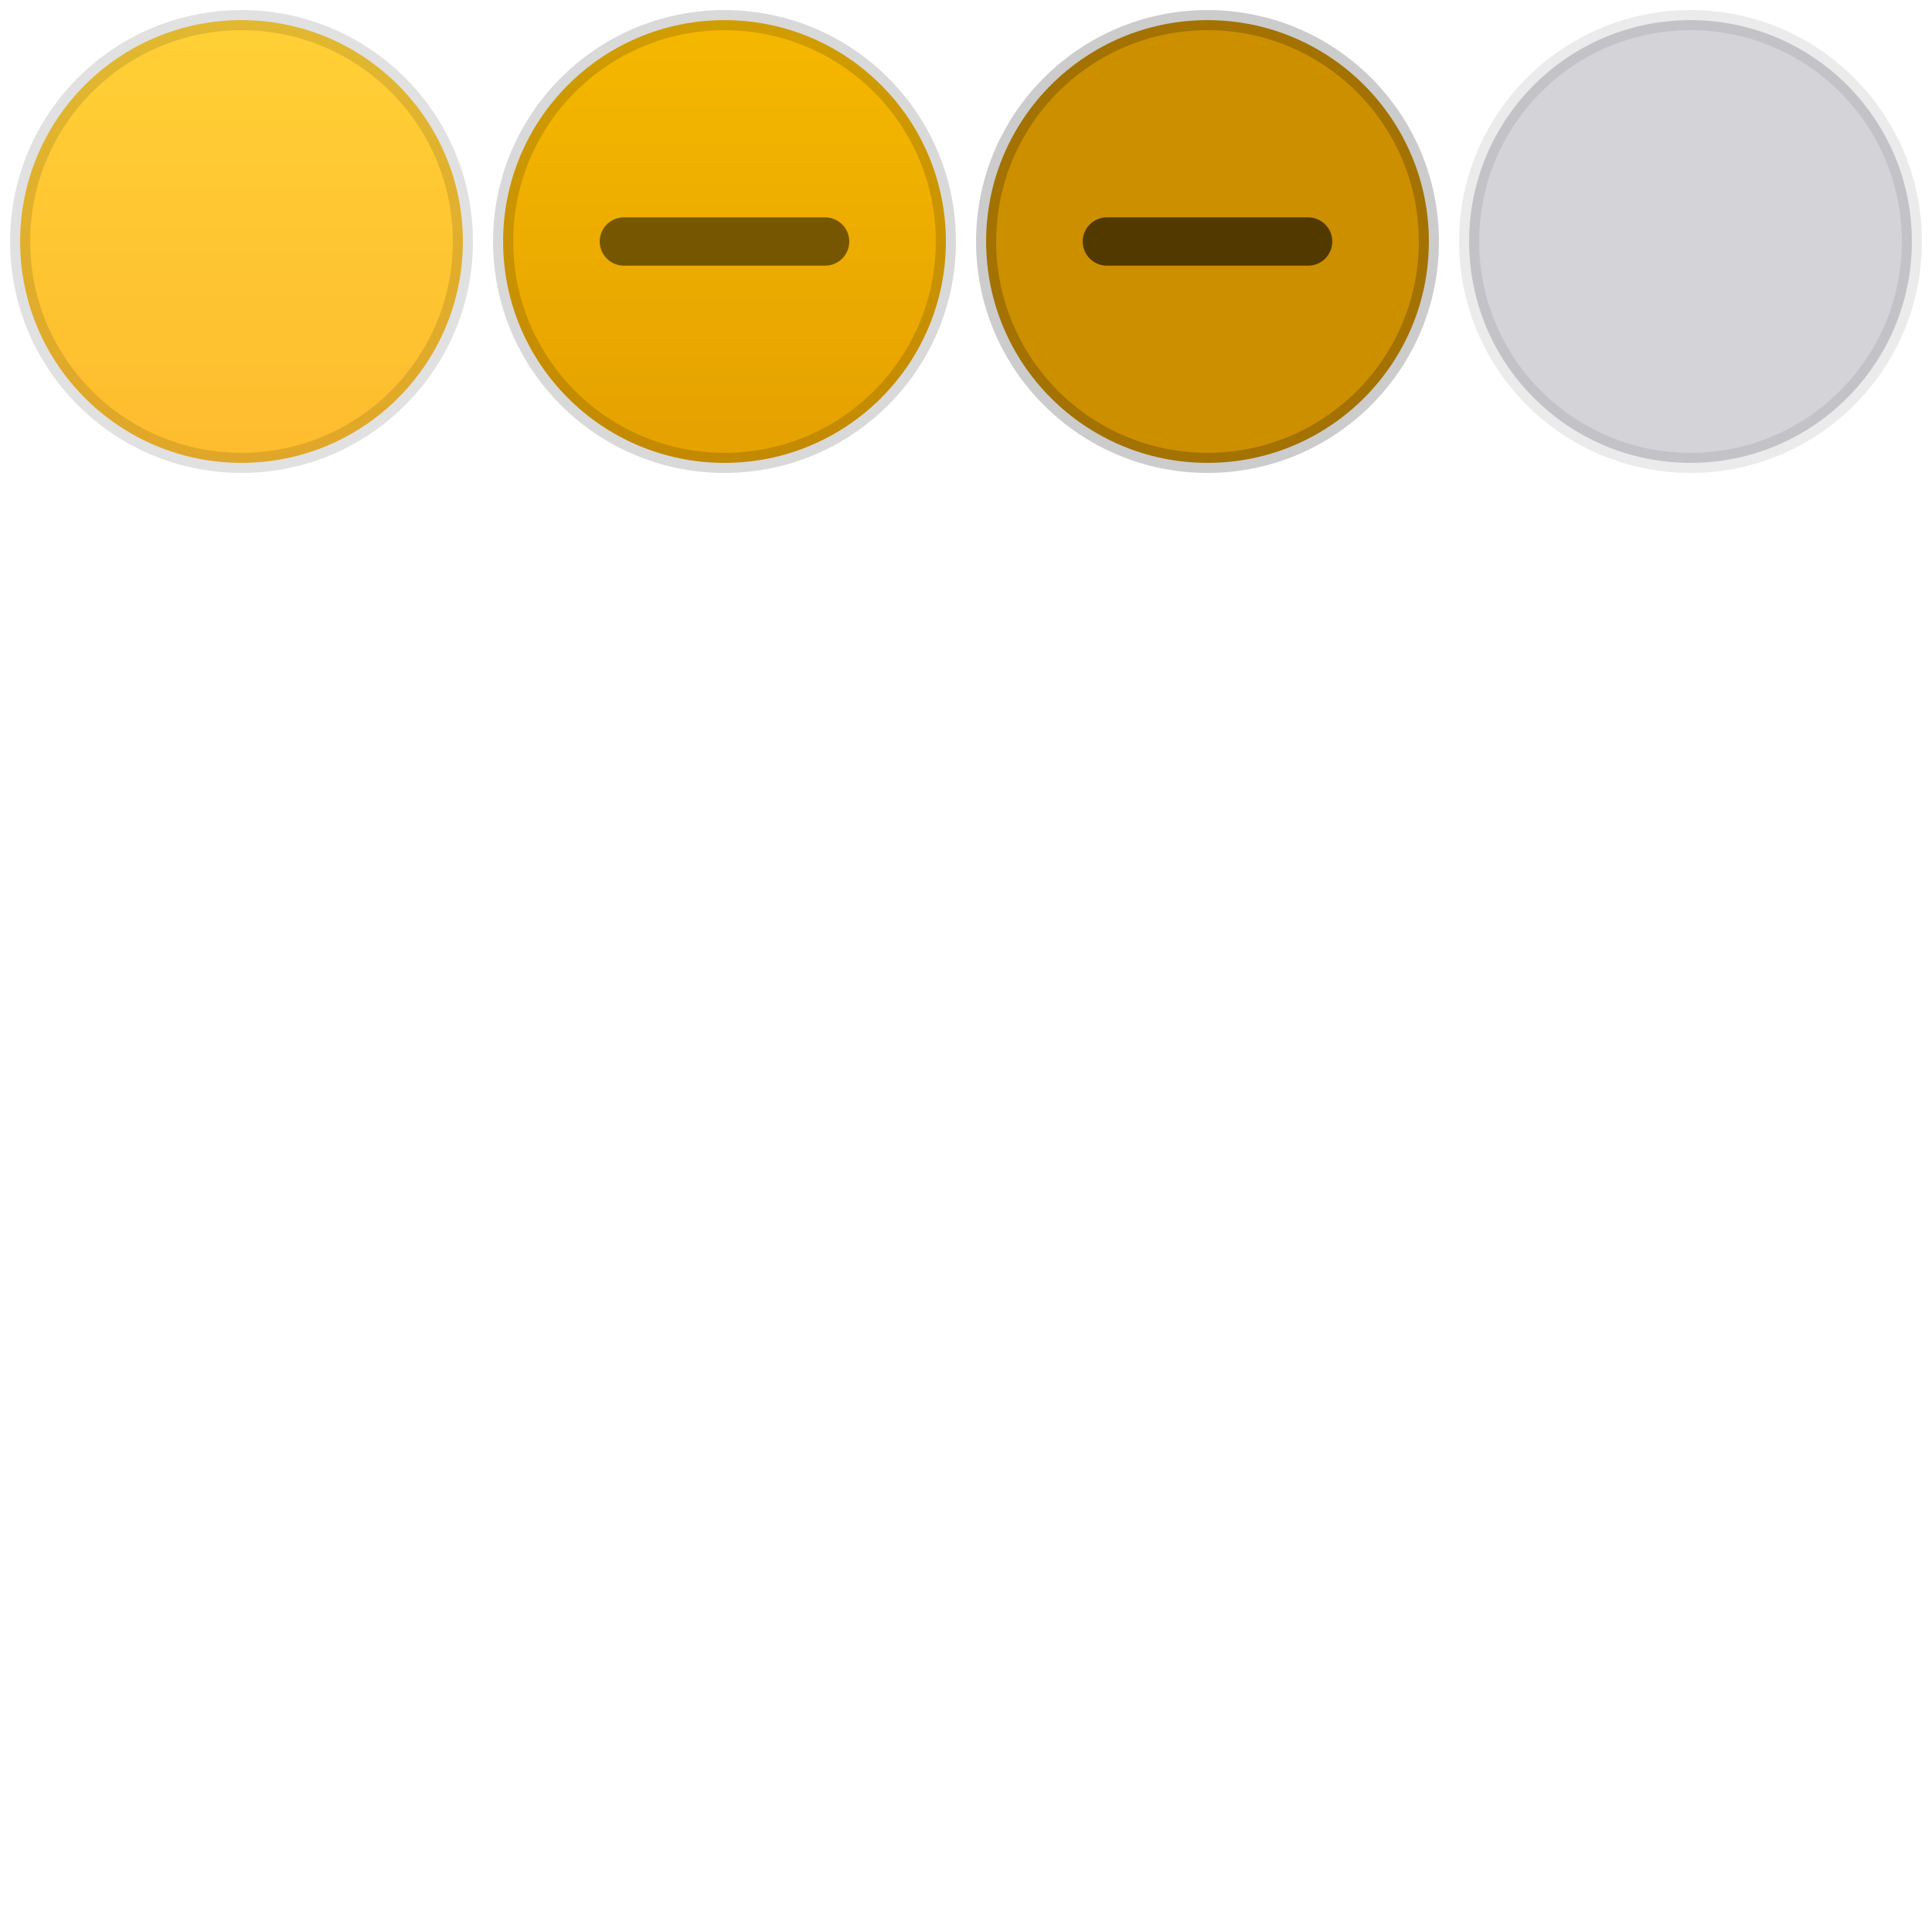
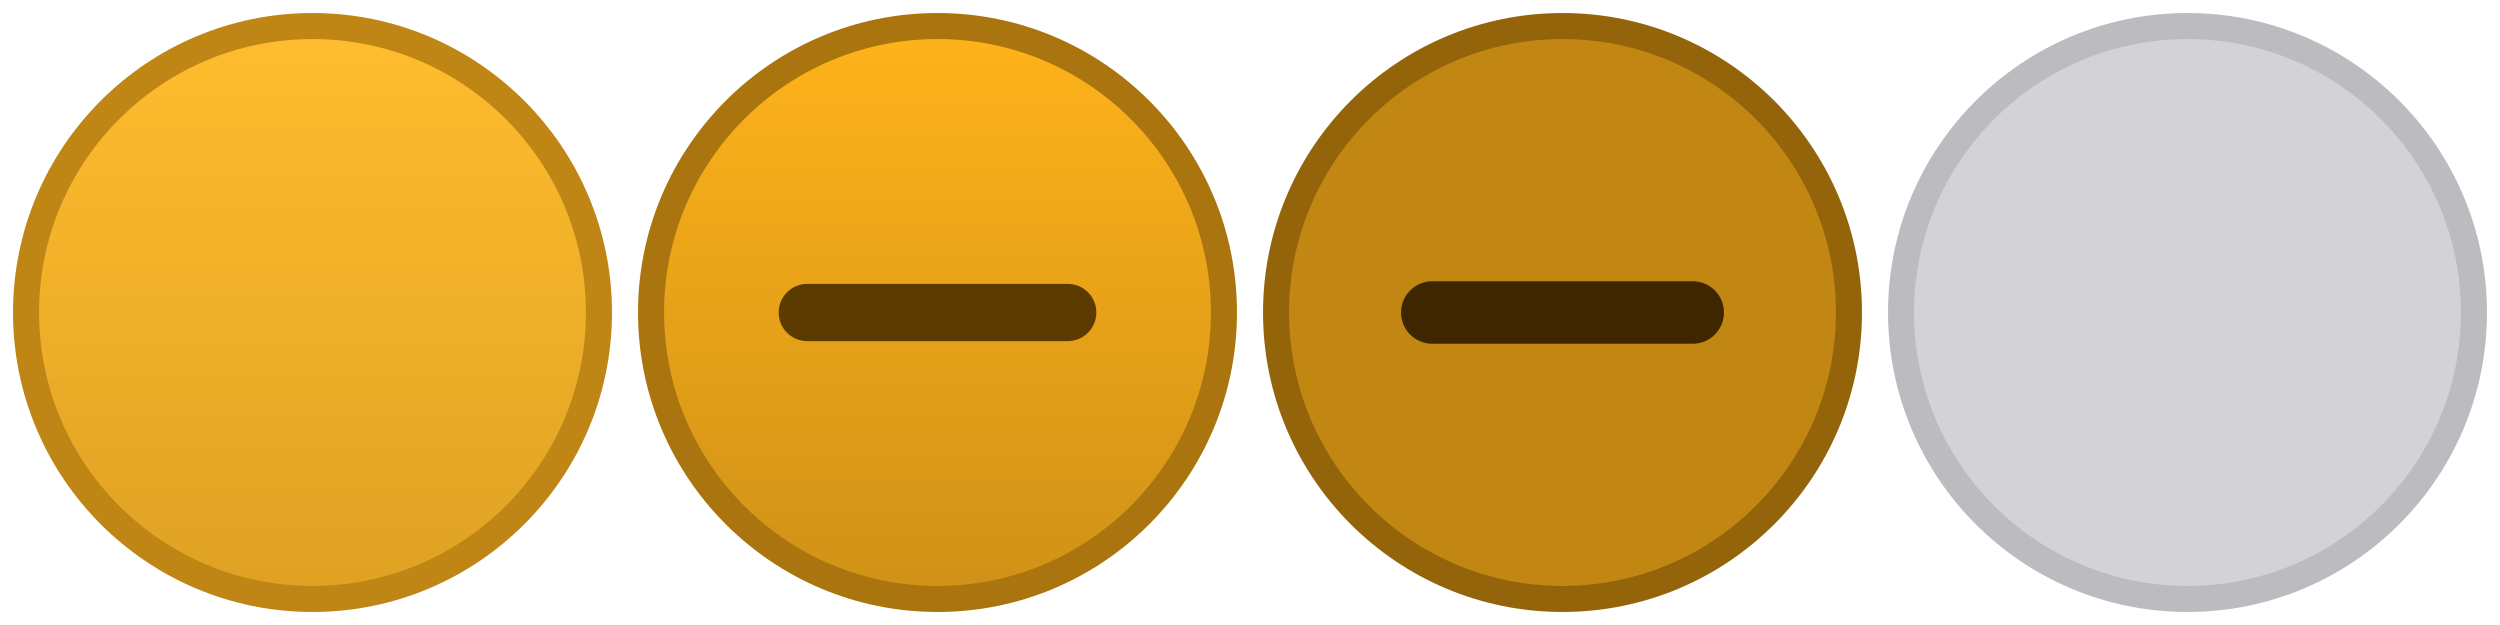
- <svg xmlns="http://www.w3.org/2000/svg" width="48" height="48" viewBox="0 0 48 48">
+ <svg xmlns="http://www.w3.org/2000/svg" width="48" height="12" viewBox="0 0 48 12">
  <defs>
    <linearGradient id="minGrad" x1="0" y1="0" x2="0" y2="1">
-       <stop offset="0%" stop-color="#FFD036" />
-       <stop offset="100%" stop-color="#FEBC2E" />
+       <stop offset="0%" stop-color="#FFBD2E" />
+       <stop offset="100%" stop-color="#DEA123" />
    </linearGradient>
    <linearGradient id="minGradHover" x1="0" y1="0" x2="0" y2="1">
-       <stop offset="0%" stop-color="#F5B800" />
-       <stop offset="100%" stop-color="#E5A100" />
+       <stop offset="0%" stop-color="#FFB31A" />
+       <stop offset="100%" stop-color="#CF9117" />
    </linearGradient>
  </defs>
-   <circle cx="6" cy="6" r="5.5" fill="url(#minGrad)" stroke="rgba(0,0,0,0.12)" stroke-width="0.5" />
-   <circle cx="18" cy="6" r="5.5" fill="url(#minGradHover)" stroke="rgba(0,0,0,0.15)" stroke-width="0.5" />
-   <line x1="15.5" y1="6" x2="20.5" y2="6" stroke="rgba(0,0,0,0.5)" stroke-width="1.2" stroke-linecap="round" />
-   <circle cx="30" cy="6" r="5.5" fill="#CC8F00" stroke="rgba(0,0,0,0.2)" stroke-width="0.5" />
-   <line x1="27.5" y1="6" x2="32.5" y2="6" stroke="rgba(0,0,0,0.6)" stroke-width="1.2" stroke-linecap="round" />
-   <circle cx="42" cy="6" r="5.5" fill="#D4D4D8" stroke="rgba(0,0,0,0.08)" stroke-width="0.5" />
+   <g id="active-center">
+     <circle cx="6" cy="6" r="5.5" fill="url(#minGrad)" stroke="#BF8515" stroke-width="0.5" />
+   </g>
+   <g id="hover-center">
+     <circle cx="18" cy="6" r="5.5" fill="url(#minGradHover)" stroke="#AA740E" stroke-width="0.5" />
+     <line x1="15.5" y1="6" x2="20.5" y2="6" stroke="#5C3B00" stroke-width="1.1" stroke-linecap="round" />
+   </g>
+   <g id="pressed-center">
+     <circle cx="30" cy="6" r="5.5" fill="#C28612" stroke="#94640A" stroke-width="0.5" />
+     <line x1="27.5" y1="6" x2="32.5" y2="6" stroke="#3D2600" stroke-width="1.2" stroke-linecap="round" />
+   </g>
+   <g id="deactivated-center">
+     <circle cx="42" cy="6" r="5.5" fill="#D2D2D7" stroke="#BCBCC0" stroke-width="0.5" />
+   </g>
</svg>
